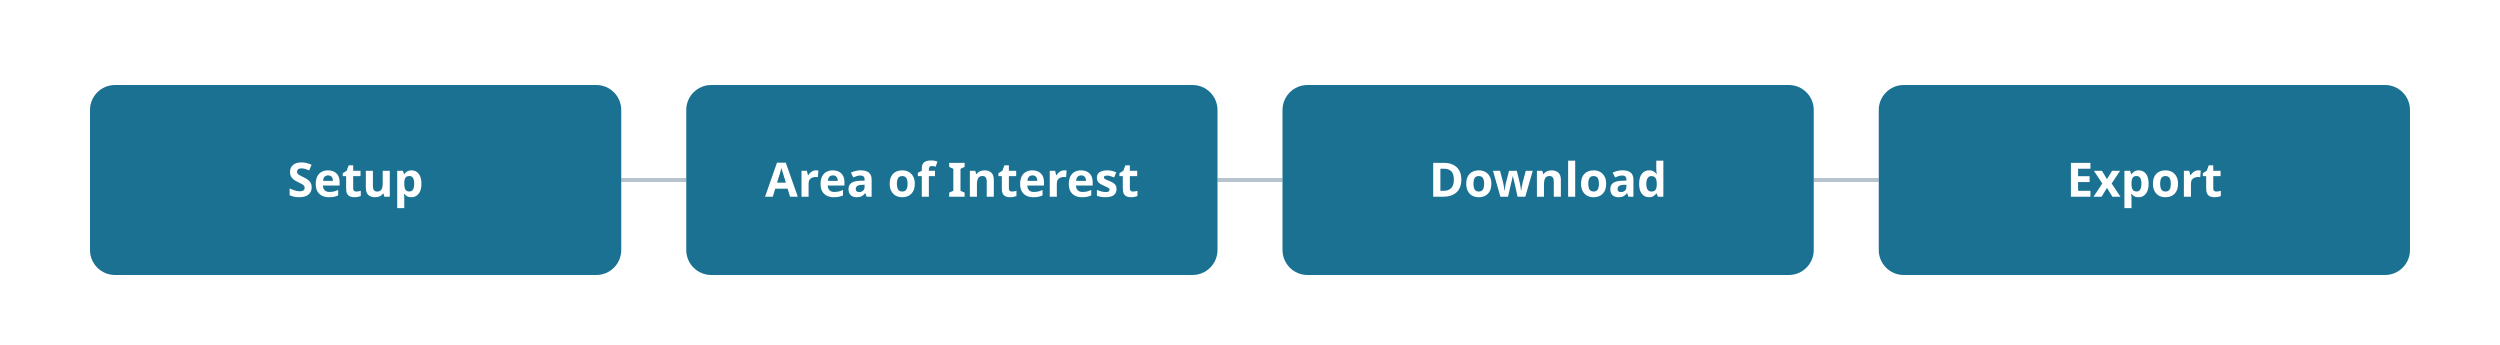
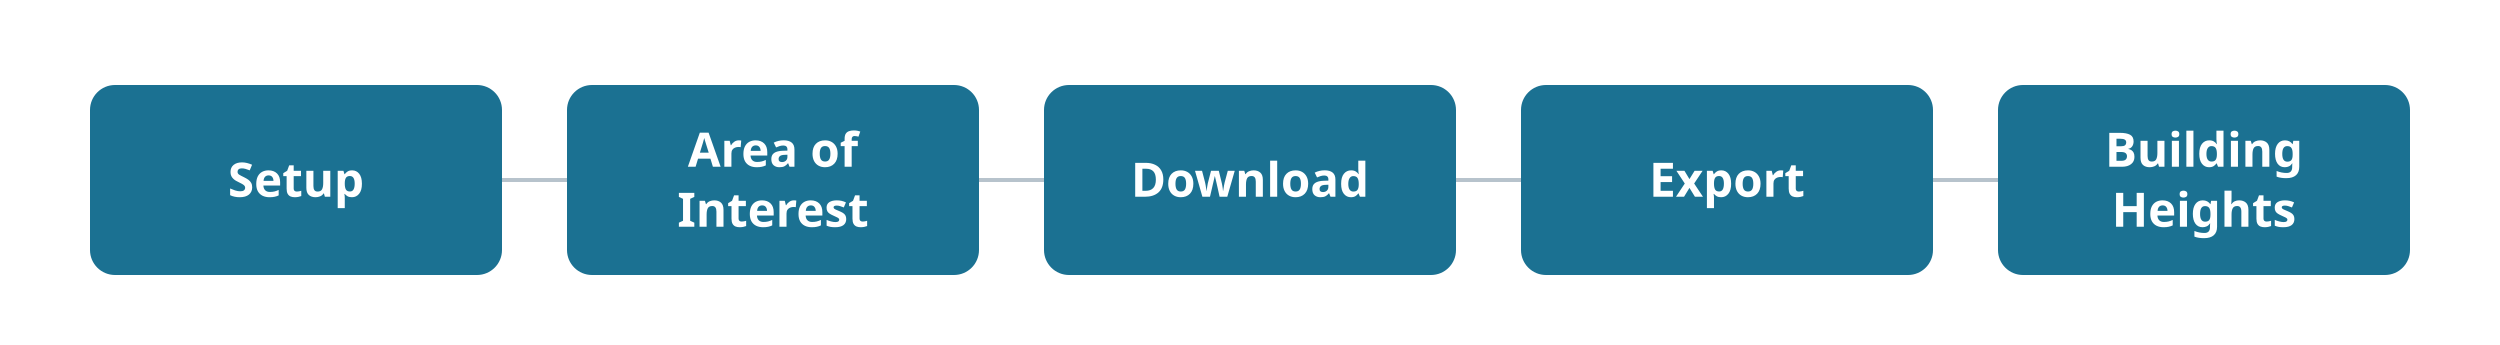
<svg xmlns="http://www.w3.org/2000/svg" viewBox="0 0 1000 138" font-family="sans-serif">
  <rect x="0" y="0" width="1000" height="138" fill="white" />
-   <line x1="248.5" y1="72.0" x2="274.5" y2="72.0" stroke="#b7c3cc" stroke-width="1.6" />
-   <line x1="487.0" y1="72.0" x2="513.0" y2="72.0" stroke="#b7c3cc" stroke-width="1.6" />
-   <line x1="725.5" y1="72.0" x2="751.5" y2="72.0" stroke="#b7c3cc" stroke-width="1.6" />
-   <rect x="36.0" y="34.0" width="212.5" height="76.0" rx="10" fill="#1B7192" />
-   <text x="142.2" y="78.7" text-anchor="middle" font-size="19" font-weight="600" fill="#ffffff">Setup</text>
-   <rect x="274.5" y="34.0" width="212.5" height="76.0" rx="10" fill="#1B7192" />
-   <text x="380.8" y="78.7" text-anchor="middle" font-size="19" font-weight="600" fill="#ffffff">Area of Interest</text>
-   <rect x="513.0" y="34.0" width="212.5" height="76.0" rx="10" fill="#1B7192" />
-   <text x="619.2" y="78.7" text-anchor="middle" font-size="19" font-weight="600" fill="#ffffff">Download</text>
-   <rect x="751.5" y="34.0" width="212.5" height="76.0" rx="10" fill="#1B7192" />
-   <text x="857.8" y="78.7" text-anchor="middle" font-size="19" font-weight="600" fill="#ffffff">Export</text>
+   <line x1="200.8" y1="72.0" x2="226.8" y2="72.0" stroke="#b7c3cc" stroke-width="1.6" />
+   <line x1="391.6" y1="72.0" x2="417.6" y2="72.0" stroke="#b7c3cc" stroke-width="1.6" />
+   <line x1="582.4" y1="72.0" x2="608.4" y2="72.0" stroke="#b7c3cc" stroke-width="1.6" />
+   <line x1="773.2" y1="72.0" x2="799.2" y2="72.0" stroke="#b7c3cc" stroke-width="1.6" />
+   <rect x="36.0" y="34.0" width="164.8" height="76.0" rx="10" fill="#1B7192" />
+   <text x="118.4" y="78.7" text-anchor="middle" font-size="19" font-weight="600" fill="#ffffff">Setup</text>
+   <rect x="226.8" y="34.0" width="164.8" height="76.0" rx="10" fill="#1B7192" />
+   <text x="309.2" y="66.7" text-anchor="middle" font-size="19" font-weight="600" fill="#ffffff">Area of</text>
+   <text x="309.2" y="90.7" text-anchor="middle" font-size="19" font-weight="600" fill="#ffffff">Interest</text>
+   <rect x="417.6" y="34.0" width="164.8" height="76.0" rx="10" fill="#1B7192" />
+   <text x="500.0" y="78.7" text-anchor="middle" font-size="19" font-weight="600" fill="#ffffff">Download</text>
+   <rect x="608.4" y="34.0" width="164.8" height="76.0" rx="10" fill="#1B7192" />
+   <text x="690.8" y="78.7" text-anchor="middle" font-size="19" font-weight="600" fill="#ffffff">Export</text>
+   <rect x="799.2" y="34.0" width="164.8" height="76.0" rx="10" fill="#1B7192" />
+   <text x="881.6" y="66.7" text-anchor="middle" font-size="19" font-weight="600" fill="#ffffff">Building</text>
+   <text x="881.6" y="90.7" text-anchor="middle" font-size="19" font-weight="600" fill="#ffffff">Heights</text>
</svg>
